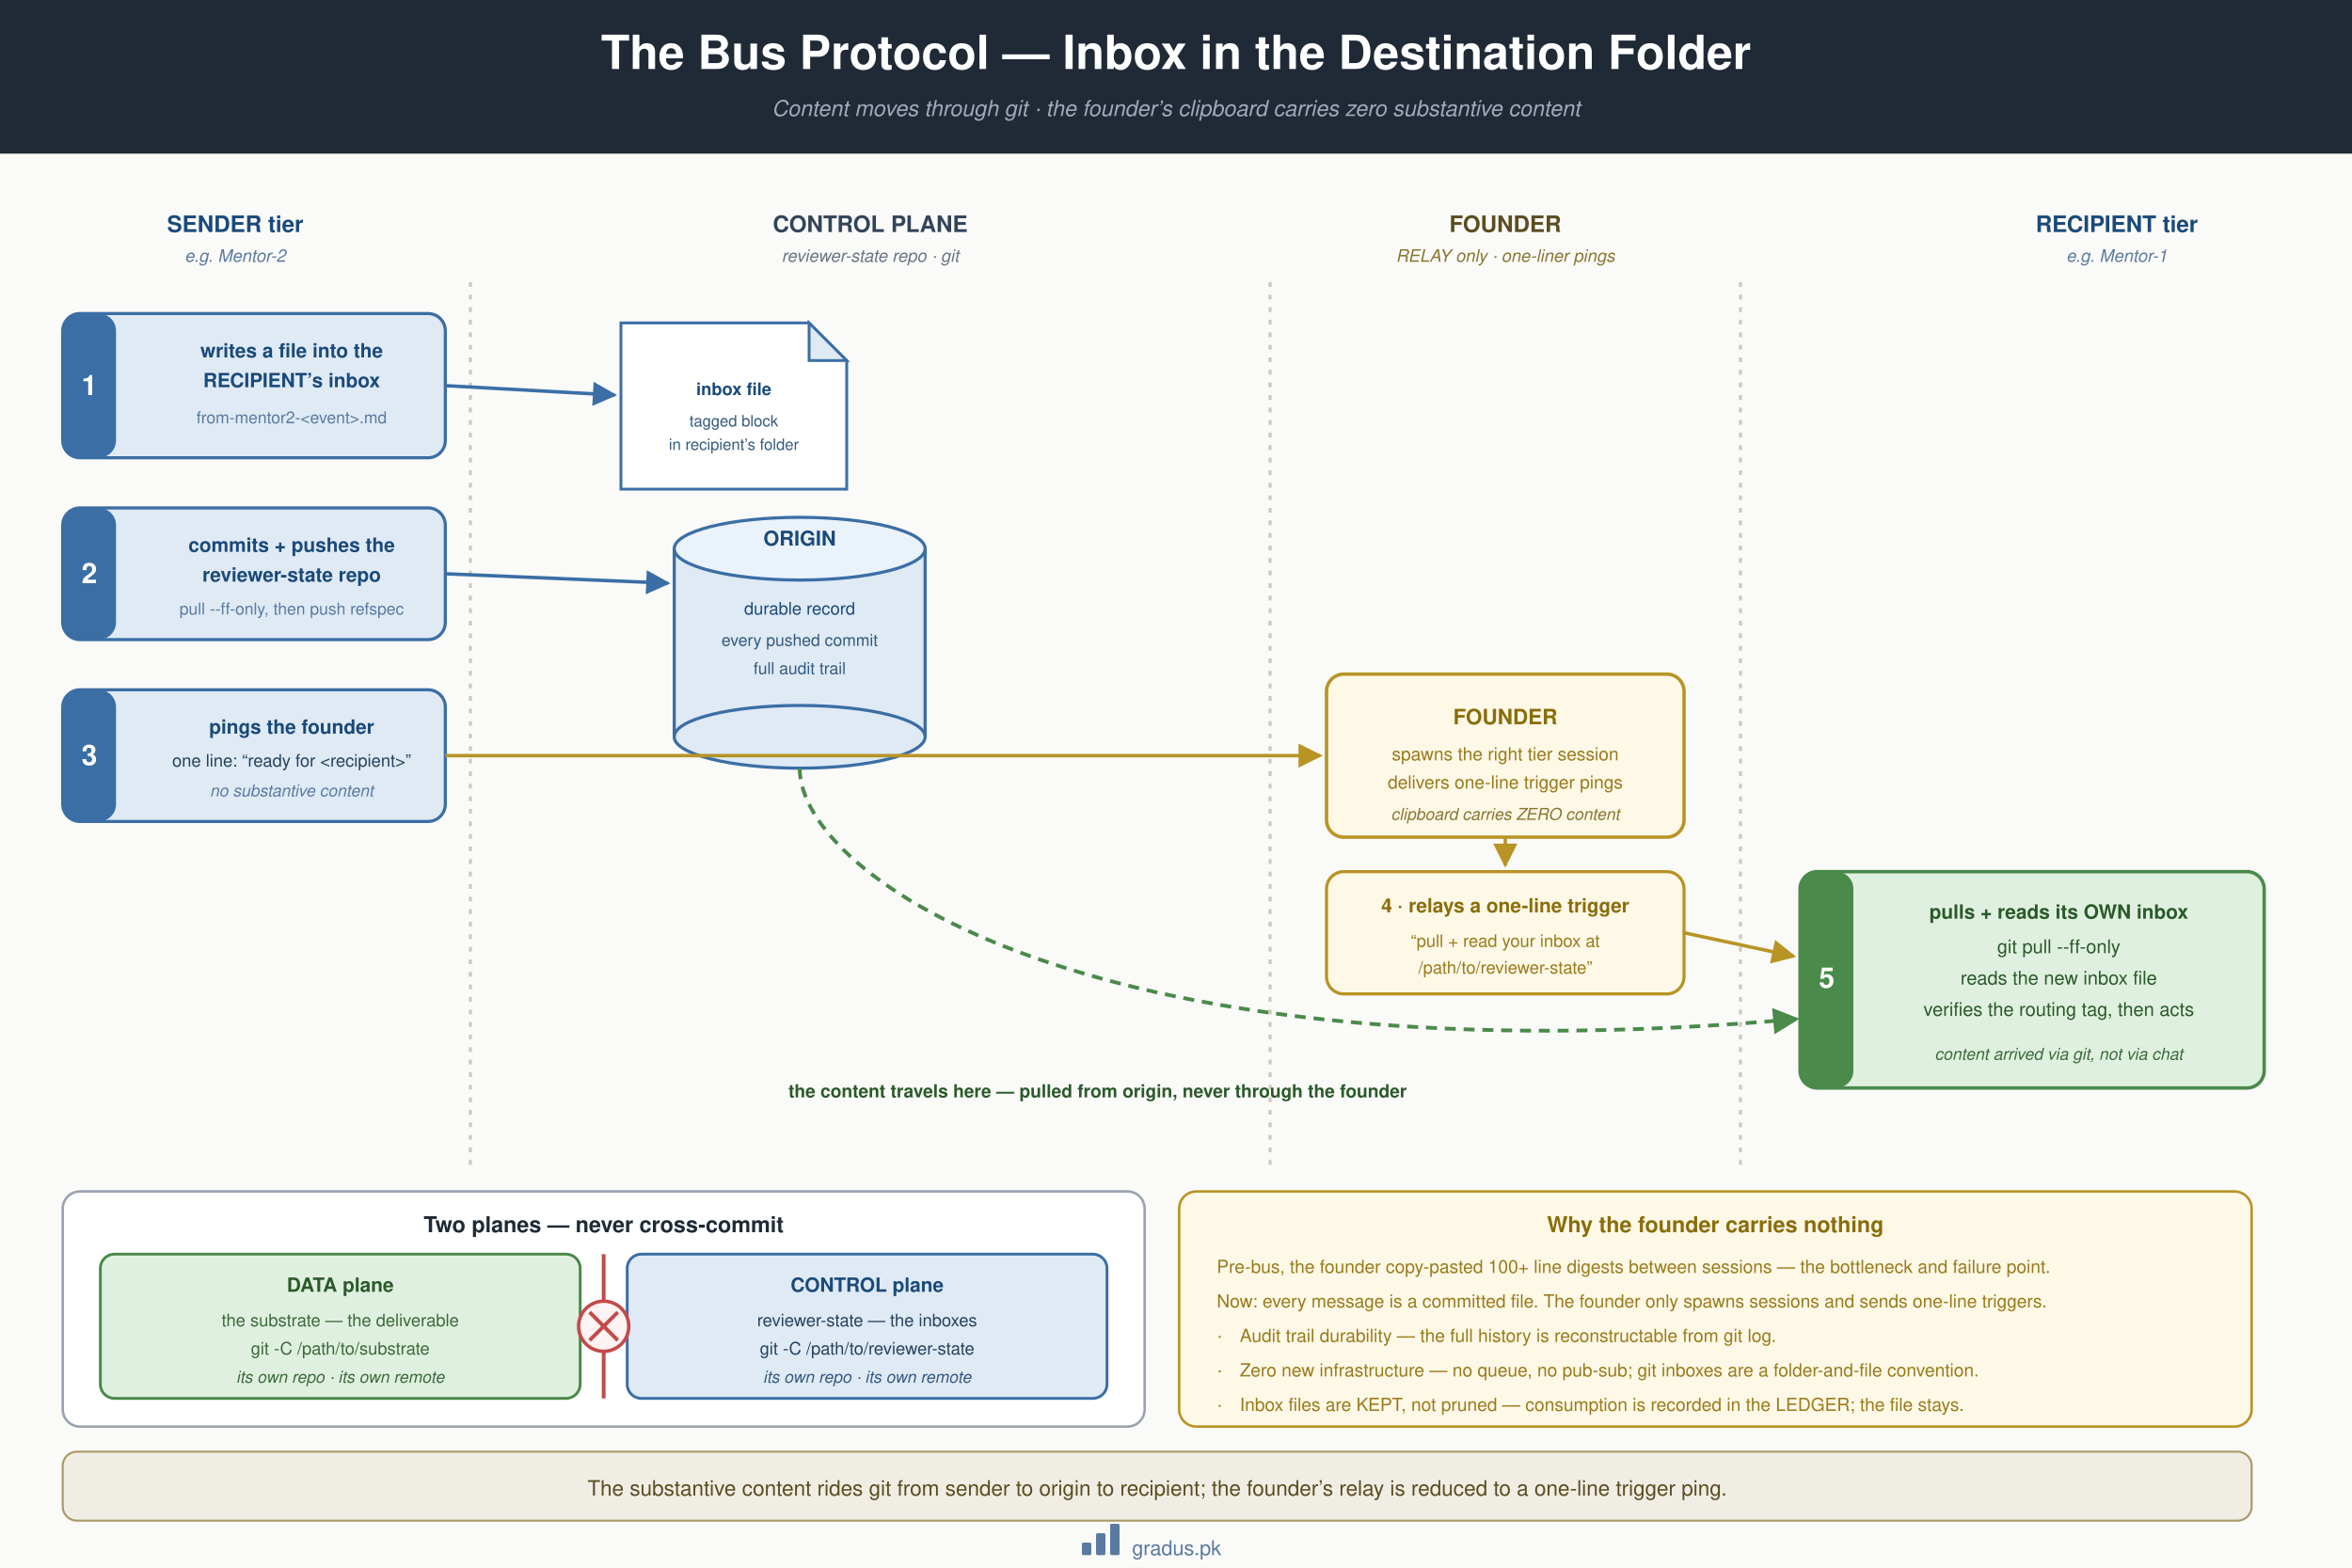
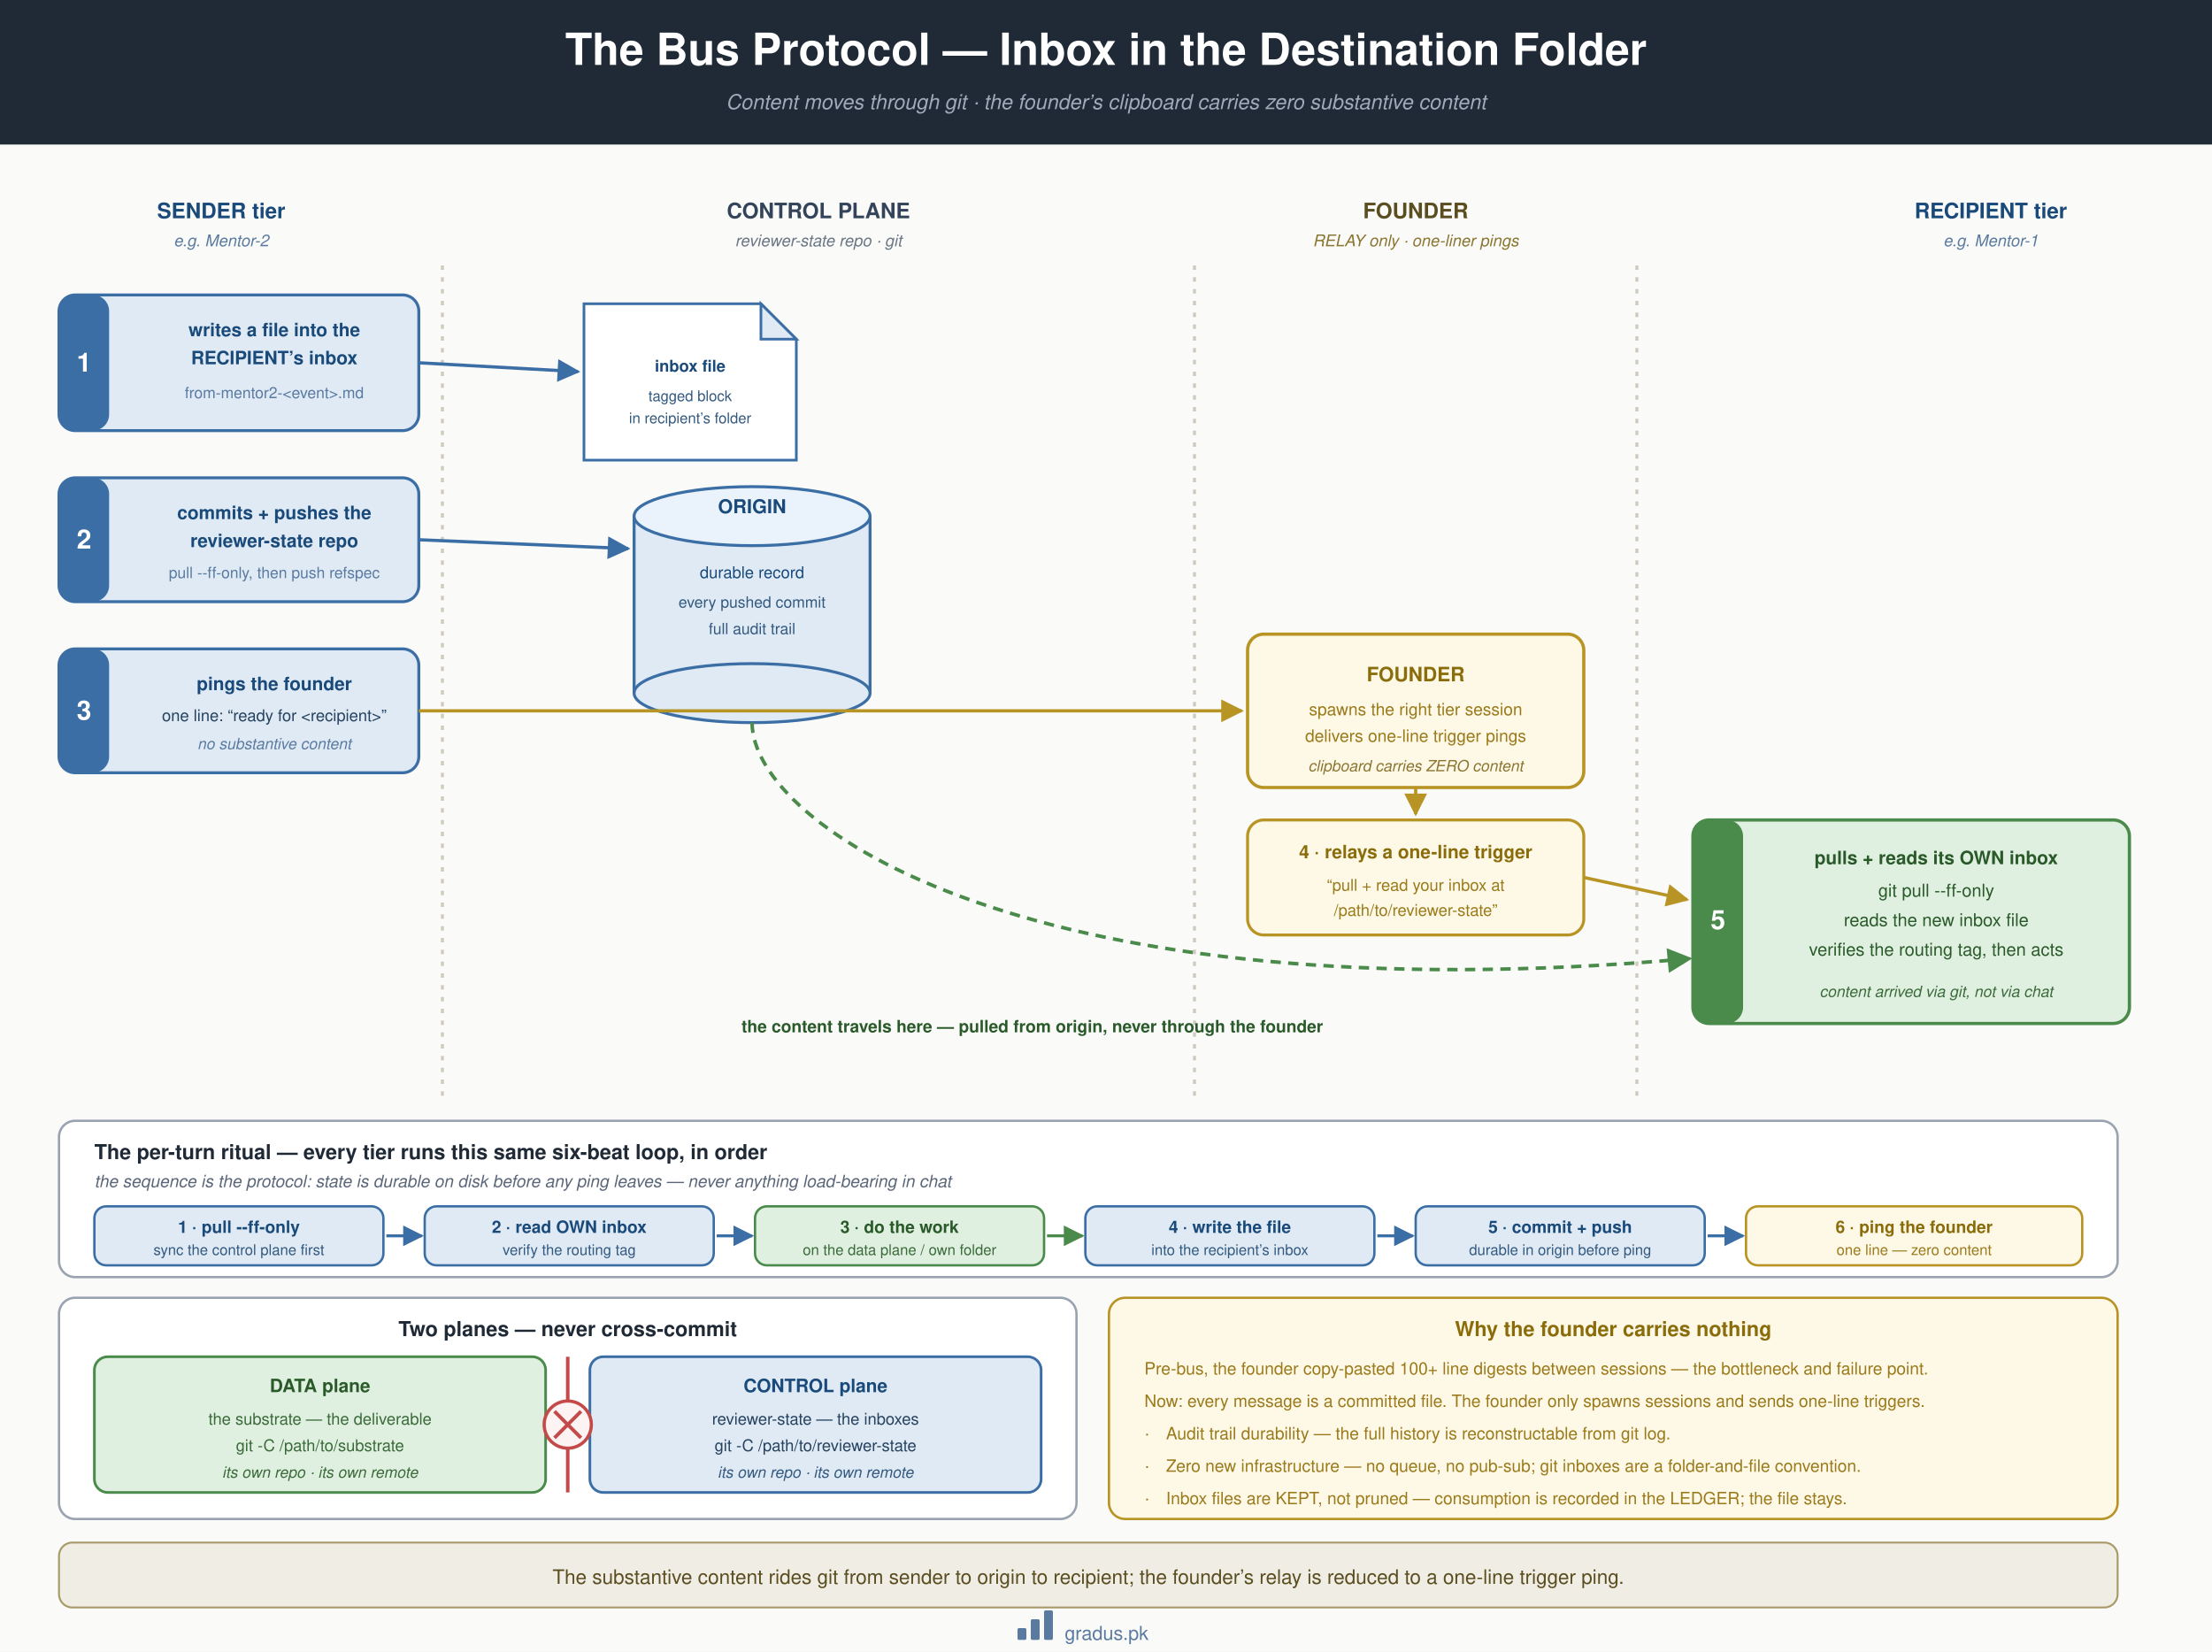
- <svg xmlns="http://www.w3.org/2000/svg" xmlns:xlink="http://www.w3.org/1999/xlink" viewBox="0 0 1500 1000" font-family="-apple-system, BlinkMacSystemFont, 'Segoe UI', Helvetica, Arial, sans-serif">
+ <svg xmlns="http://www.w3.org/2000/svg" xmlns:xlink="http://www.w3.org/1999/xlink" viewBox="0 0 1500 1120" font-family="-apple-system, BlinkMacSystemFont, 'Segoe UI', Helvetica, Arial, sans-serif">
  <defs>
    <marker id="agreen" viewBox="0 0 10 10" refX="9" refY="5" markerWidth="7" markerHeight="7" orient="auto-start-reverse">
      <path d="M0,0 L10,5 L0,10 z" fill="#4a8a4a" />
    </marker>
    <marker id="ablue" viewBox="0 0 10 10" refX="9" refY="5" markerWidth="7" markerHeight="7" orient="auto-start-reverse">
      <path d="M0,0 L10,5 L0,10 z" fill="#3b6ea5" />
    </marker>
    <marker id="aamber" viewBox="0 0 10 10" refX="9" refY="5" markerWidth="7" markerHeight="7" orient="auto-start-reverse">
      <path d="M0,0 L10,5 L0,10 z" fill="#b89425" />
    </marker>
    <marker id="ared" viewBox="0 0 10 10" refX="9" refY="5" markerWidth="7" markerHeight="7" orient="auto-start-reverse">
      <path d="M0,0 L10,5 L0,10 z" fill="#c44a4a" />
    </marker>
  </defs>
-   <rect width="1500" height="1000" fill="#fafaf8" />
+   <rect width="1500" height="1120" fill="#fafaf8" />
  <rect x="0" y="0" width="1500" height="98" fill="#1f2a36" />
  <text x="750" y="44" text-anchor="middle" font-size="30" font-weight="700" fill="#ffffff">The Bus Protocol — Inbox in the Destination Folder</text>
  <text x="750" y="74" text-anchor="middle" font-size="14" fill="#a0aabb" font-style="italic">Content moves through git · the founder’s clipboard carries zero substantive content</text>
  <text x="150" y="148" text-anchor="middle" font-size="14.5" font-weight="700" fill="#1a4a7a">SENDER tier</text>
  <text x="150" y="167" text-anchor="middle" font-size="11" fill="#5a7aa0" font-style="italic">e.g. Mentor-2</text>
  <text x="555" y="148" text-anchor="middle" font-size="14.5" font-weight="700" fill="#33445a">CONTROL PLANE</text>
  <text x="555" y="167" text-anchor="middle" font-size="11" fill="#6a7585" font-style="italic">reviewer-state repo · git</text>
  <text x="960" y="148" text-anchor="middle" font-size="14.5" font-weight="700" fill="#5a4d20">FOUNDER</text>
  <text x="960" y="167" text-anchor="middle" font-size="11" fill="#8a7530" font-style="italic">RELAY only · one-liner pings</text>
  <text x="1350" y="148" text-anchor="middle" font-size="14.5" font-weight="700" fill="#1a4a7a">RECIPIENT tier</text>
  <text x="1350" y="167" text-anchor="middle" font-size="11" fill="#5a7aa0" font-style="italic">e.g. Mentor-1</text>
  <line x1="300" y1="180" x2="300" y2="744" stroke="#cfcabc" stroke-width="2" stroke-dasharray="3 5" />
  <line x1="810" y1="180" x2="810" y2="744" stroke="#cfcabc" stroke-width="2" stroke-dasharray="3 5" />
  <line x1="1110" y1="180" x2="1110" y2="744" stroke="#cfcabc" stroke-width="2" stroke-dasharray="3 5" />
  <rect x="40" y="200" width="244" height="92" rx="11" fill="#dfeaf5" stroke="#3b6ea5" stroke-width="2" />
  <rect x="40" y="200" width="34" height="92" rx="11" fill="#3b6ea5" />
  <text x="57" y="252" text-anchor="middle" font-size="18" font-weight="700" fill="#ffffff">1</text>
  <text x="186" y="228" text-anchor="middle" font-size="12.5" font-weight="700" fill="#1a4a7a">writes a file into the</text>
  <text x="186" y="247" text-anchor="middle" font-size="12.5" font-weight="700" fill="#1a4a7a">RECIPIENT’s inbox</text>
  <text x="186" y="270" text-anchor="middle" font-size="10.5" fill="#5a7aa0">from-mentor2-&lt;event&gt;.md</text>
  <path d="M396,206 h120 l24,24 v82 h-144 z" fill="#ffffff" stroke="#3b6ea5" stroke-width="1.8" />
  <path d="M516,206 v24 h24 z" fill="#dfeaf5" stroke="#3b6ea5" stroke-width="1.8" />
  <text x="468" y="252" text-anchor="middle" font-size="11" font-weight="700" fill="#1a4a7a">inbox file</text>
  <text x="468" y="272" text-anchor="middle" font-size="10" fill="#33597f">tagged block</text>
  <text x="468" y="287" text-anchor="middle" font-size="10" fill="#33597f">in recipient’s folder</text>
  <line x1="284" y1="246" x2="392" y2="252" stroke="#3b6ea5" stroke-width="2.2" marker-end="url(#ablue)" />
  <rect x="40" y="324" width="244" height="84" rx="11" fill="#dfeaf5" stroke="#3b6ea5" stroke-width="2" />
  <rect x="40" y="324" width="34" height="84" rx="11" fill="#3b6ea5" />
  <text x="57" y="372" text-anchor="middle" font-size="18" font-weight="700" fill="#ffffff">2</text>
  <text x="186" y="352" text-anchor="middle" font-size="12.5" font-weight="700" fill="#1a4a7a">commits + pushes the</text>
  <text x="186" y="371" text-anchor="middle" font-size="12.5" font-weight="700" fill="#1a4a7a">reviewer-state repo</text>
  <text x="186" y="392" text-anchor="middle" font-size="10.5" fill="#5a7aa0">pull --ff-only, then push refspec</text>
  <rect x="430" y="350" width="160" height="120" fill="#dfeaf5" />
  <line x1="430" y1="350" x2="430" y2="470" stroke="#3b6ea5" stroke-width="2" />
  <line x1="590" y1="350" x2="590" y2="470" stroke="#3b6ea5" stroke-width="2" />
  <ellipse cx="510" cy="470" rx="80" ry="20" fill="#dfeaf5" stroke="#3b6ea5" stroke-width="2" />
  <ellipse cx="510" cy="350" rx="80" ry="20" fill="#eaf2fb" stroke="#3b6ea5" stroke-width="2" />
  <text x="510" y="348" text-anchor="middle" font-size="13" font-weight="700" fill="#1a4a7a">ORIGIN</text>
  <text x="510" y="392" text-anchor="middle" font-size="11" fill="#1a4a7a">durable record</text>
  <text x="510" y="412" text-anchor="middle" font-size="10.5" fill="#33597f">every pushed commit</text>
  <text x="510" y="430" text-anchor="middle" font-size="10.5" fill="#33597f">full audit trail</text>
  <line x1="284" y1="366" x2="426" y2="372" stroke="#3b6ea5" stroke-width="2.2" marker-end="url(#ablue)" />
  <rect x="40" y="440" width="244" height="84" rx="11" fill="#dfeaf5" stroke="#3b6ea5" stroke-width="2" />
  <rect x="40" y="440" width="34" height="84" rx="11" fill="#3b6ea5" />
  <text x="57" y="488" text-anchor="middle" font-size="18" font-weight="700" fill="#ffffff">3</text>
  <text x="186" y="468" text-anchor="middle" font-size="12.5" font-weight="700" fill="#1a4a7a">pings the founder</text>
  <text x="186" y="489" text-anchor="middle" font-size="11" fill="#26425f">one line: “ready for &lt;recipient&gt;”</text>
  <text x="186" y="508" text-anchor="middle" font-size="10.5" fill="#5a7aa0" font-style="italic">no substantive content</text>
  <rect x="846" y="430" width="228" height="104" rx="11" fill="#fef8e7" stroke="#b89425" stroke-width="2.2" />
  <text x="960" y="462" text-anchor="middle" font-size="13.5" font-weight="700" fill="#8a6d0a">FOUNDER</text>
  <text x="960" y="485" text-anchor="middle" font-size="11.5" fill="#9a7a1a">spawns the right tier session</text>
  <text x="960" y="503" text-anchor="middle" font-size="11.5" fill="#9a7a1a">delivers one-line trigger pings</text>
  <text x="960" y="523" text-anchor="middle" font-size="10.5" fill="#8a7530" font-style="italic">clipboard carries ZERO content</text>
  <line x1="284" y1="482" x2="842" y2="482" stroke="#b89425" stroke-width="2.2" marker-end="url(#aamber)" />
  <rect x="846" y="556" width="228" height="78" rx="11" fill="#fef8e7" stroke="#b89425" stroke-width="2" />
  <text x="960" y="582" text-anchor="middle" font-size="12.5" font-weight="700" fill="#8a6d0a">4 · relays a one-line trigger</text>
  <text x="960" y="604" text-anchor="middle" font-size="11" fill="#9a7a1a">“pull + read your inbox at</text>
  <text x="960" y="621" text-anchor="middle" font-size="11" fill="#9a7a1a">/path/to/reviewer-state”</text>
  <line x1="960" y1="534" x2="960" y2="552" stroke="#b89425" stroke-width="2.2" marker-end="url(#aamber)" />
  <rect x="1148" y="556" width="296" height="138" rx="11" fill="#e0f0e0" stroke="#4a8a4a" stroke-width="2.2" />
  <rect x="1148" y="556" width="34" height="138" rx="11" fill="#4a8a4a" />
  <text x="1165" y="630" text-anchor="middle" font-size="18" font-weight="700" fill="#ffffff">5</text>
  <text x="1313" y="586" text-anchor="middle" font-size="12.5" font-weight="700" fill="#2a5a2a">pulls + reads its OWN inbox</text>
  <text x="1313" y="608" text-anchor="middle" font-size="12" fill="#2a5a2a">git pull --ff-only</text>
  <text x="1313" y="628" text-anchor="middle" font-size="12" fill="#2a5a2a">reads the new inbox file</text>
  <text x="1313" y="648" text-anchor="middle" font-size="12" fill="#2a5a2a">verifies the routing tag, then acts</text>
  <text x="1313" y="676" text-anchor="middle" font-size="10.5" fill="#3a6a3a" font-style="italic">content arrived via git, not via chat</text>
  <line x1="1074" y1="595" x2="1144" y2="610" stroke="#b89425" stroke-width="2.2" marker-end="url(#aamber)" />
  <path d="M510,490 C510,560 700,690 1146,650" fill="none" stroke="#4a8a4a" stroke-width="2.4" stroke-dasharray="7 5" marker-end="url(#agreen)" />
  <text x="700" y="700" text-anchor="middle" font-size="11.5" fill="#2a5a2a" font-weight="600">the content travels here — pulled from origin, never through the founder</text>
-   <rect x="40" y="760" width="690" height="150" rx="11" fill="#ffffff" stroke="#9aa3b0" stroke-width="1.6" />
-   <text x="385" y="786" text-anchor="middle" font-size="14" font-weight="700" fill="#1f2a36">Two planes — never cross-commit</text>
-   <rect x="64" y="800" width="306" height="92" rx="9" fill="#e0f0e0" stroke="#4a8a4a" stroke-width="1.8" />
-   <text x="217" y="824" text-anchor="middle" font-size="12.5" font-weight="700" fill="#2a5a2a">DATA plane</text>
-   <text x="217" y="846" text-anchor="middle" font-size="11" fill="#3a6a3a">the substrate — the deliverable</text>
-   <text x="217" y="864" text-anchor="middle" font-size="11" fill="#3a6a3a">git -C /path/to/substrate</text>
-   <text x="217" y="882" text-anchor="middle" font-size="10.5" fill="#3a6a3a" font-style="italic">its own repo · its own remote</text>
-   <rect x="400" y="800" width="306" height="92" rx="9" fill="#dfeaf5" stroke="#3b6ea5" stroke-width="1.8" />
-   <text x="553" y="824" text-anchor="middle" font-size="12.5" font-weight="700" fill="#1a4a7a">CONTROL plane</text>
-   <text x="553" y="846" text-anchor="middle" font-size="11" fill="#26425f">reviewer-state — the inboxes</text>
-   <text x="553" y="864" text-anchor="middle" font-size="11" fill="#26425f">git -C /path/to/reviewer-state</text>
-   <text x="553" y="882" text-anchor="middle" font-size="10.5" fill="#33597f" font-style="italic">its own repo · its own remote</text>
-   <line x1="385" y1="800" x2="385" y2="892" stroke="#c44a4a" stroke-width="2.4" />
-   <circle cx="385" cy="846" r="16" fill="#fdf3f3" stroke="#c44a4a" stroke-width="2.2" />
-   <line x1="376" y1="837" x2="394" y2="855" stroke="#c44a4a" stroke-width="2.4" />
-   <line x1="394" y1="837" x2="376" y2="855" stroke="#c44a4a" stroke-width="2.4" />
-   <rect x="752" y="760" width="684" height="150" rx="11" fill="#fef8e7" stroke="#b89425" stroke-width="1.6" />
-   <text x="1094" y="786" text-anchor="middle" font-size="14" font-weight="700" fill="#8a6d0a">Why the founder carries nothing</text>
-   <text x="776" y="812" font-size="11.5" fill="#9a7a1a">Pre-bus, the founder copy-pasted 100+ line digests between sessions — the bottleneck and failure point.</text>
-   <text x="776" y="834" font-size="11.5" fill="#9a7a1a">Now: every message is a committed file. The founder only spawns sessions and sends one-line triggers.</text>
-   <text x="776" y="856" font-size="11.5" fill="#9a7a1a">· Audit trail durability — the full history is reconstructable from git log.</text>
-   <text x="776" y="878" font-size="11.5" fill="#9a7a1a">· Zero new infrastructure — no queue, no pub-sub; git inboxes are a folder-and-file convention.</text>
-   <text x="776" y="900" font-size="11.5" fill="#9a7a1a">· Inbox files are KEPT, not pruned — consumption is recorded in the LEDGER; the file stays.</text>
-   <rect x="40" y="926" width="1396" height="44" rx="9" fill="#f0ede4" stroke="#a89968" stroke-width="1.3" />
-   <text x="738" y="954" text-anchor="middle" font-size="13.5" fill="#5a4d20">The substantive content rides git from sender to origin to recipient; the founder’s relay is reduced to a one-line trigger ping.</text>
-   <a href="https://gradus.pk" xlink:href="https://gradus.pk" target="_blank">
-     <g fill="#5a7aa0">
-       <rect x="690" y="984" width="6" height="8" rx="1" />
-       <rect x="699" y="978" width="6" height="14" rx="1" />
-       <rect x="708" y="972" width="6" height="20" rx="1" />
-     </g>
-     <text x="722" y="992" font-size="13" fill="#5a7aa0">gradus.pk</text>
-   </a>
+   <rect x="40" y="760" width="1396" height="106" rx="11" fill="#ffffff" stroke="#9aa3b0" stroke-width="1.6" />
+   <text x="64" y="786" font-size="14" font-weight="700" fill="#1f2a36">The per-turn ritual — every tier runs this same six-beat loop, in order</text>
+   <text x="64" y="805" font-size="11.5" fill="#5a6678" font-style="italic">the sequence is the protocol: state is durable on disk before any ping leaves — never anything load-bearing in chat</text>
+   <g>
+     <rect x="64" y="818" width="196" height="40" rx="8" fill="#dfeaf5" stroke="#3b6ea5" stroke-width="1.6" />
+     <text x="162" y="836" text-anchor="middle" font-size="11.5" font-weight="700" fill="#1a4a7a">1 · pull --ff-only</text>
+     <text x="162" y="851" text-anchor="middle" font-size="10" fill="#33597f">sync the control plane first</text>
+     <rect x="288" y="818" width="196" height="40" rx="8" fill="#dfeaf5" stroke="#3b6ea5" stroke-width="1.6" />
+     <text x="386" y="836" text-anchor="middle" font-size="11.5" font-weight="700" fill="#1a4a7a">2 · read OWN inbox</text>
+     <text x="386" y="851" text-anchor="middle" font-size="10" fill="#33597f">verify the routing tag</text>
+     <rect x="512" y="818" width="196" height="40" rx="8" fill="#e0f0e0" stroke="#4a8a4a" stroke-width="1.6" />
+     <text x="610" y="836" text-anchor="middle" font-size="11.5" font-weight="700" fill="#2a5a2a">3 · do the work</text>
+     <text x="610" y="851" text-anchor="middle" font-size="10" fill="#3a6a3a">on the data plane / own folder</text>
+     <rect x="736" y="818" width="196" height="40" rx="8" fill="#dfeaf5" stroke="#3b6ea5" stroke-width="1.6" />
+     <text x="834" y="836" text-anchor="middle" font-size="11.5" font-weight="700" fill="#1a4a7a">4 · write the file</text>
+     <text x="834" y="851" text-anchor="middle" font-size="10" fill="#33597f">into the recipient’s inbox</text>
+     <rect x="960" y="818" width="196" height="40" rx="8" fill="#dfeaf5" stroke="#3b6ea5" stroke-width="1.6" />
+     <text x="1058" y="836" text-anchor="middle" font-size="11.5" font-weight="700" fill="#1a4a7a">5 · commit + push</text>
+     <text x="1058" y="851" text-anchor="middle" font-size="10" fill="#33597f">durable in origin before ping</text>
+     <rect x="1184" y="818" width="228" height="40" rx="8" fill="#fef8e7" stroke="#b89425" stroke-width="1.6" />
+     <text x="1298" y="836" text-anchor="middle" font-size="11.5" font-weight="700" fill="#8a6d0a">6 · ping the founder</text>
+     <text x="1298" y="851" text-anchor="middle" font-size="10" fill="#9a7a1a">one line — zero content</text>
+     <line x1="262" y1="838" x2="286" y2="838" stroke="#3b6ea5" stroke-width="2" marker-end="url(#ablue)" />
+     <line x1="486" y1="838" x2="510" y2="838" stroke="#3b6ea5" stroke-width="2" marker-end="url(#ablue)" />
+     <line x1="710" y1="838" x2="734" y2="838" stroke="#4a8a4a" stroke-width="2" marker-end="url(#agreen)" />
+     <line x1="934" y1="838" x2="958" y2="838" stroke="#3b6ea5" stroke-width="2" marker-end="url(#ablue)" />
+     <line x1="1158" y1="838" x2="1182" y2="838" stroke="#3b6ea5" stroke-width="2" marker-end="url(#ablue)" />
+   </g>
+   <g transform="translate(0,120)">
+     <rect x="40" y="760" width="690" height="150" rx="11" fill="#ffffff" stroke="#9aa3b0" stroke-width="1.6" />
+     <text x="385" y="786" text-anchor="middle" font-size="14" font-weight="700" fill="#1f2a36">Two planes — never cross-commit</text>
+     <rect x="64" y="800" width="306" height="92" rx="9" fill="#e0f0e0" stroke="#4a8a4a" stroke-width="1.8" />
+     <text x="217" y="824" text-anchor="middle" font-size="12.5" font-weight="700" fill="#2a5a2a">DATA plane</text>
+     <text x="217" y="846" text-anchor="middle" font-size="11" fill="#3a6a3a">the substrate — the deliverable</text>
+     <text x="217" y="864" text-anchor="middle" font-size="11" fill="#3a6a3a">git -C /path/to/substrate</text>
+     <text x="217" y="882" text-anchor="middle" font-size="10.5" fill="#3a6a3a" font-style="italic">its own repo · its own remote</text>
+     <rect x="400" y="800" width="306" height="92" rx="9" fill="#dfeaf5" stroke="#3b6ea5" stroke-width="1.8" />
+     <text x="553" y="824" text-anchor="middle" font-size="12.5" font-weight="700" fill="#1a4a7a">CONTROL plane</text>
+     <text x="553" y="846" text-anchor="middle" font-size="11" fill="#26425f">reviewer-state — the inboxes</text>
+     <text x="553" y="864" text-anchor="middle" font-size="11" fill="#26425f">git -C /path/to/reviewer-state</text>
+     <text x="553" y="882" text-anchor="middle" font-size="10.5" fill="#33597f" font-style="italic">its own repo · its own remote</text>
+     <line x1="385" y1="800" x2="385" y2="892" stroke="#c44a4a" stroke-width="2.4" />
+     <circle cx="385" cy="846" r="16" fill="#fdf3f3" stroke="#c44a4a" stroke-width="2.2" />
+     <line x1="376" y1="837" x2="394" y2="855" stroke="#c44a4a" stroke-width="2.4" />
+     <line x1="394" y1="837" x2="376" y2="855" stroke="#c44a4a" stroke-width="2.4" />
+     <rect x="752" y="760" width="684" height="150" rx="11" fill="#fef8e7" stroke="#b89425" stroke-width="1.6" />
+     <text x="1094" y="786" text-anchor="middle" font-size="14" font-weight="700" fill="#8a6d0a">Why the founder carries nothing</text>
+     <text x="776" y="812" font-size="11.5" fill="#9a7a1a">Pre-bus, the founder copy-pasted 100+ line digests between sessions — the bottleneck and failure point.</text>
+     <text x="776" y="834" font-size="11.5" fill="#9a7a1a">Now: every message is a committed file. The founder only spawns sessions and sends one-line triggers.</text>
+     <text x="776" y="856" font-size="11.5" fill="#9a7a1a">· Audit trail durability — the full history is reconstructable from git log.</text>
+     <text x="776" y="878" font-size="11.5" fill="#9a7a1a">· Zero new infrastructure — no queue, no pub-sub; git inboxes are a folder-and-file convention.</text>
+     <text x="776" y="900" font-size="11.5" fill="#9a7a1a">· Inbox files are KEPT, not pruned — consumption is recorded in the LEDGER; the file stays.</text>
+     <rect x="40" y="926" width="1396" height="44" rx="9" fill="#f0ede4" stroke="#a89968" stroke-width="1.3" />
+     <text x="738" y="954" text-anchor="middle" font-size="13.5" fill="#5a4d20">The substantive content rides git from sender to origin to recipient; the founder’s relay is reduced to a one-line trigger ping.</text>
+     <a href="https://gradus.pk" xlink:href="https://gradus.pk" target="_blank">
+       <g fill="#5a7aa0">
+         <rect x="690" y="984" width="6" height="8" rx="1" />
+         <rect x="699" y="978" width="6" height="14" rx="1" />
+         <rect x="708" y="972" width="6" height="20" rx="1" />
+       </g>
+       <text x="722" y="992" font-size="13" fill="#5a7aa0">gradus.pk</text>
+     </a>
+   </g>
</svg>
